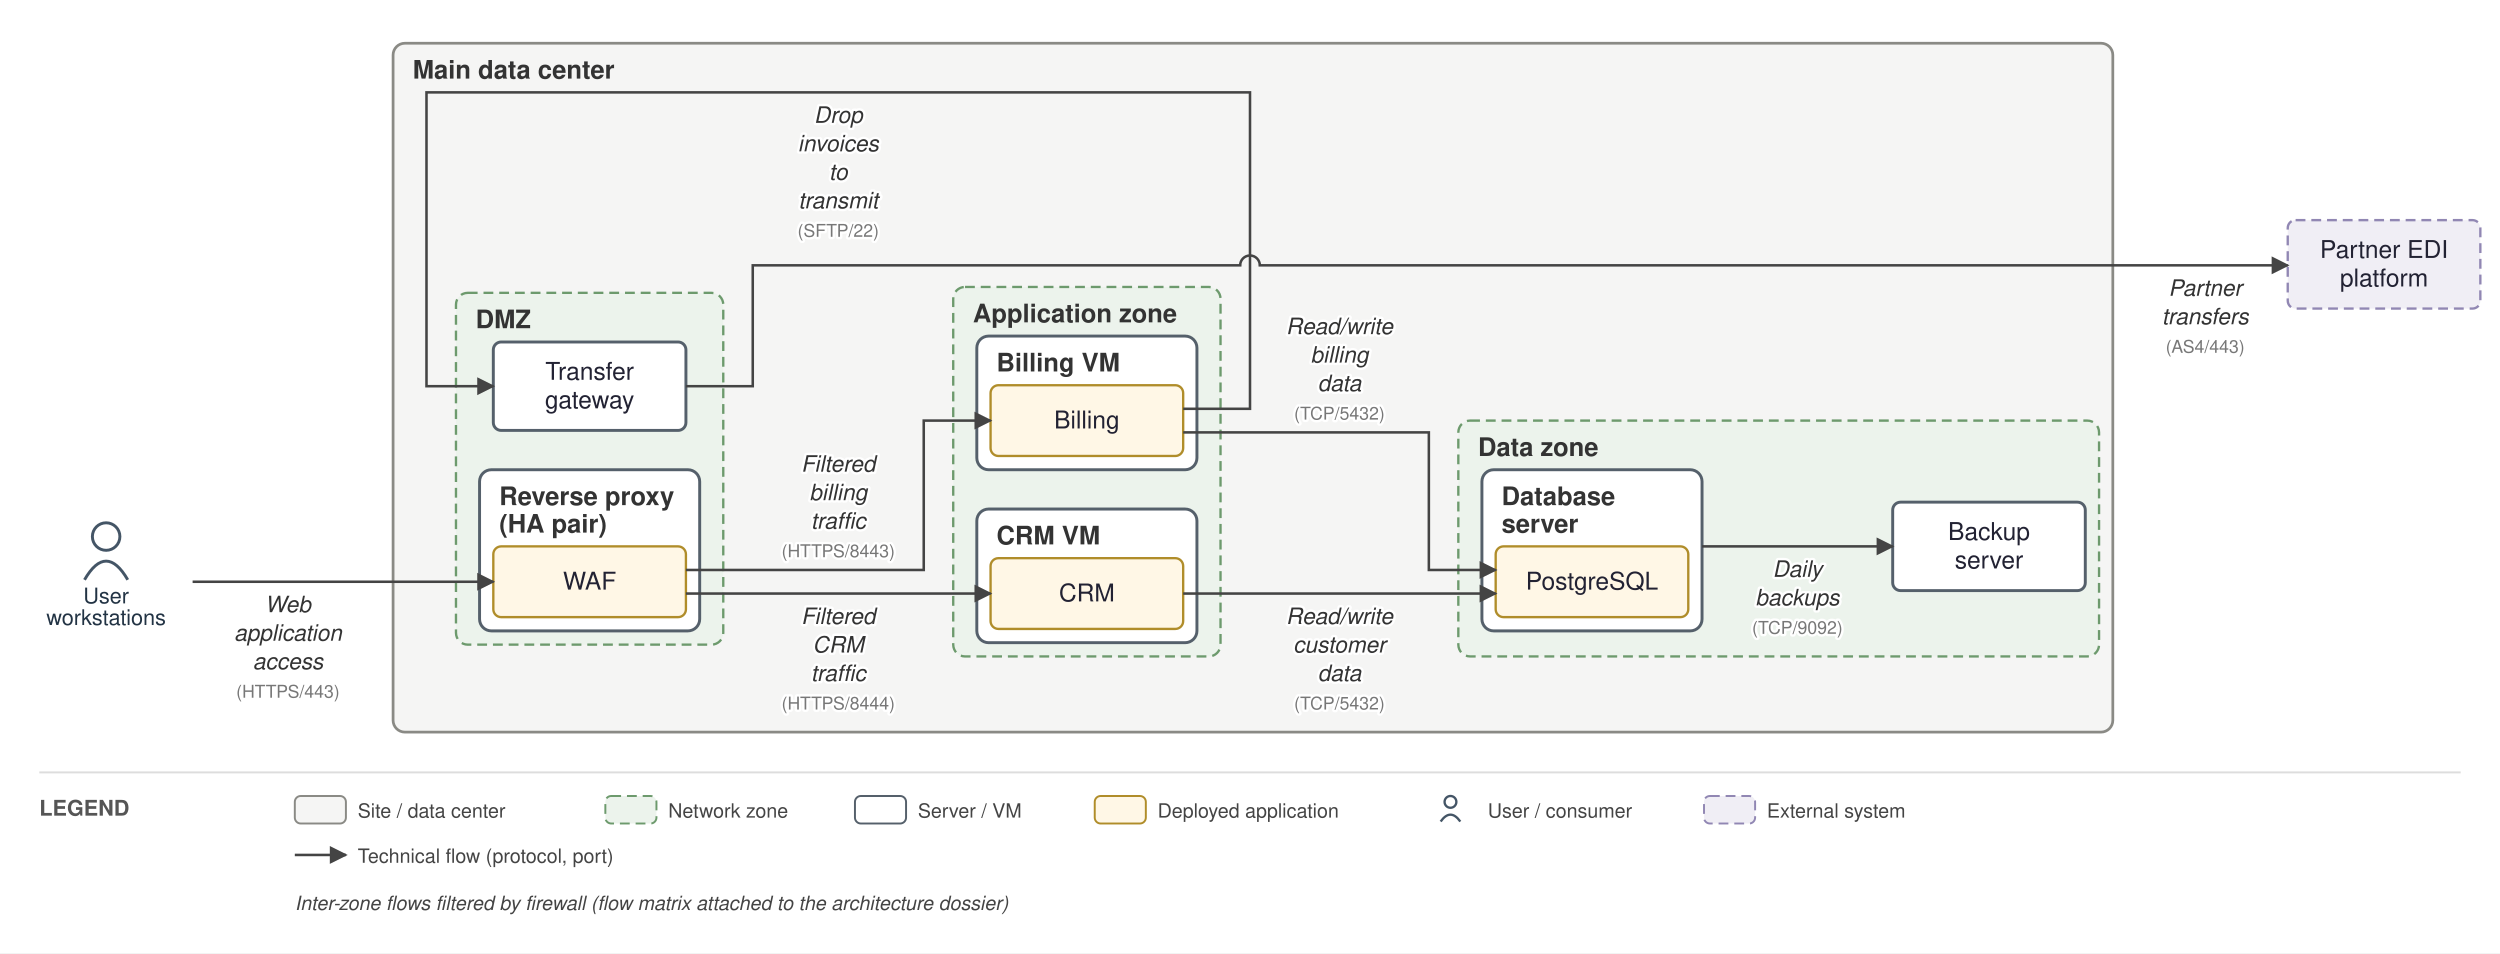
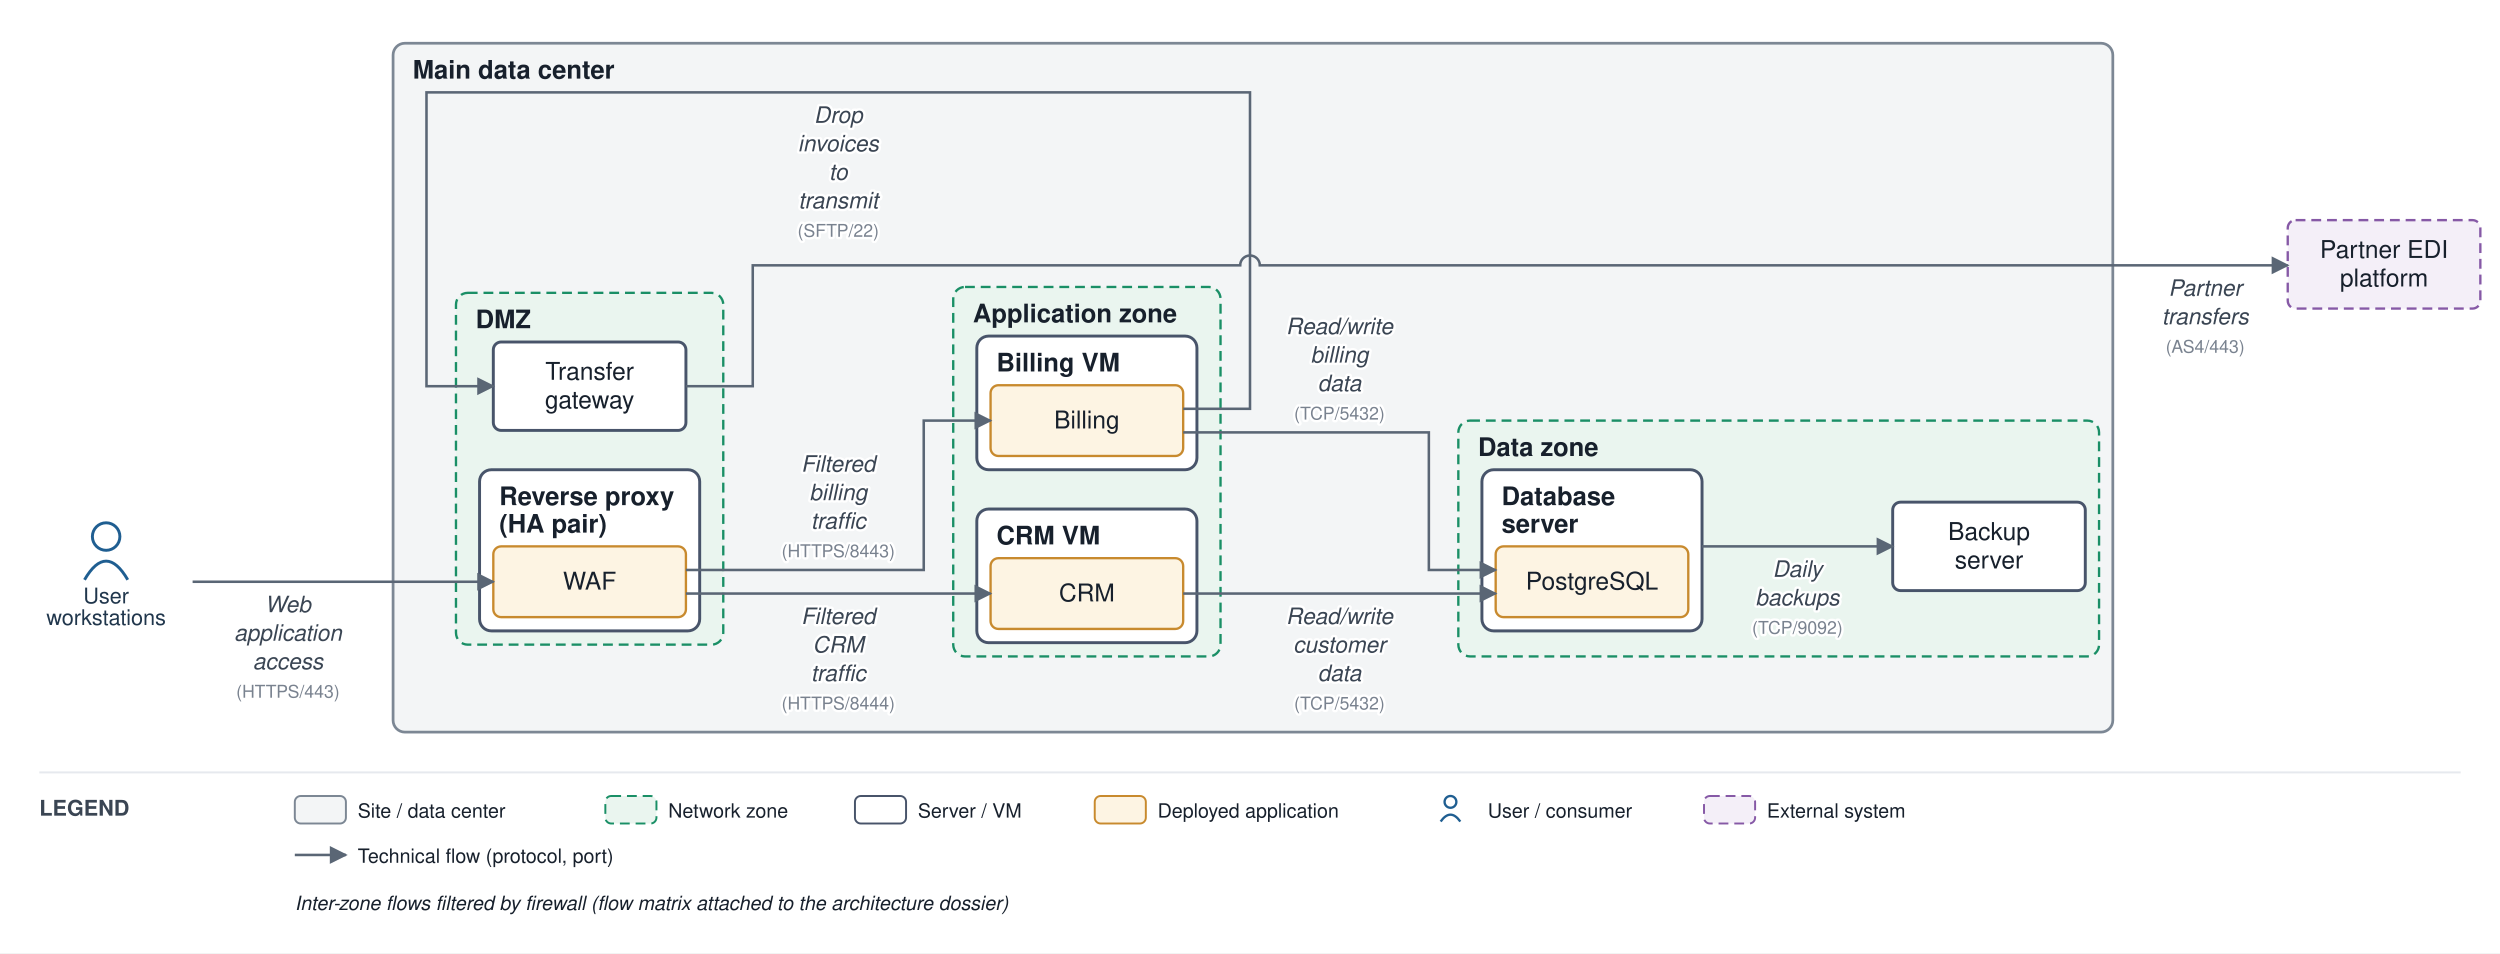
<svg xmlns="http://www.w3.org/2000/svg" viewBox="0 0 1272 485" font-family="Helvetica,Arial,sans-serif">
  <defs>
    <marker id="arr" viewBox="0 0 10 10" refX="9" refY="5" markerWidth="7" markerHeight="7" orient="auto-start-reverse">
-       <path d="M0,0 L10,5 L0,10 z" fill="#444444" />
+       <path d="M0,0 L10,5 L0,10 z" fill="#5a6675" />
    </marker>
  </defs>
-   <rect width="1272" height="485" fill="white" />
-   <rect x="200" y="22" width="875" height="350.5" rx="6" fill="#f5f5f4" stroke="#8a8a85" stroke-width="1.4" />
-   <text x="210" y="40" font-size="13" font-weight="bold" fill="#333">Main data center</text>
-   <rect x="232" y="149" width="136" height="179" rx="6" fill="#ecf3ec" stroke="#6d9a6d" stroke-width="1.2" stroke-dasharray="5 3" />
-   <text x="242" y="167" font-size="13" font-weight="bold" fill="#333">DMZ</text>
-   <rect x="244" y="239" width="112" height="82" rx="6" fill="#ffffff" stroke="#55606b" stroke-width="1.5" />
-   <text x="254" y="257" font-size="13" font-weight="bold" fill="#333">Reverse proxy</text>
-   <text x="254" y="271" font-size="13" font-weight="bold" fill="#333">(HA pair)</text>
-   <rect x="485" y="146" width="136" height="188" rx="6" fill="#ecf3ec" stroke="#6d9a6d" stroke-width="1.2" stroke-dasharray="5 3" />
-   <text x="495" y="164" font-size="13" font-weight="bold" fill="#333">Application zone</text>
-   <rect x="497" y="171" width="112" height="68" rx="6" fill="#ffffff" stroke="#55606b" stroke-width="1.5" />
-   <text x="507" y="189" font-size="13" font-weight="bold" fill="#333">Billing VM</text>
-   <rect x="497" y="259" width="112" height="68" rx="6" fill="#ffffff" stroke="#55606b" stroke-width="1.5" />
-   <text x="507" y="277" font-size="13" font-weight="bold" fill="#333">CRM VM</text>
-   <rect x="742" y="214" width="326" height="120" rx="6" fill="#ecf3ec" stroke="#6d9a6d" stroke-width="1.2" stroke-dasharray="5 3" />
-   <text x="752" y="232" font-size="13" font-weight="bold" fill="#333">Data zone</text>
-   <rect x="754" y="239" width="112" height="82" rx="6" fill="#ffffff" stroke="#55606b" stroke-width="1.5" />
-   <text x="764" y="257" font-size="13" font-weight="bold" fill="#333">Database</text>
-   <text x="764" y="271" font-size="13" font-weight="bold" fill="#333">server</text>
-   <rect x="251" y="278" width="98" height="36" rx="4" fill="#fff7e6" stroke="#b08d2a" stroke-width="1.2" />
-   <text x="300" y="300" font-size="12.5" text-anchor="middle" fill="#222233">WAF</text>
-   <rect x="251" y="174" width="98" height="45" rx="4" fill="#ffffff" stroke="#55606b" stroke-width="1.5" />
-   <text x="300" y="193.25" font-size="12.5" text-anchor="middle" fill="#222233">Transfer</text>
-   <text x="300" y="207.75" font-size="12.5" text-anchor="middle" fill="#222233">gateway</text>
-   <rect x="504" y="196" width="98" height="36" rx="4" fill="#fff7e6" stroke="#b08d2a" stroke-width="1.2" />
-   <text x="553" y="218" font-size="12.5" text-anchor="middle" fill="#222233">Billing</text>
-   <rect x="504" y="284" width="98" height="36" rx="4" fill="#fff7e6" stroke="#b08d2a" stroke-width="1.2" />
-   <text x="553" y="306" font-size="12.5" text-anchor="middle" fill="#222233">CRM</text>
-   <rect x="761" y="278" width="98" height="36" rx="4" fill="#fff7e6" stroke="#b08d2a" stroke-width="1.2" />
-   <text x="810" y="300" font-size="12.5" text-anchor="middle" fill="#222233">PostgreSQL</text>
-   <rect x="963" y="255.5" width="98" height="45" rx="4" fill="#ffffff" stroke="#55606b" stroke-width="1.5" />
-   <text x="1012" y="274.75" font-size="12.5" text-anchor="middle" fill="#222233">Backup</text>
-   <text x="1012" y="289.25" font-size="12.5" text-anchor="middle" fill="#222233">server</text>
-   <circle cx="54" cy="273" r="7" fill="none" stroke="#445566" stroke-width="1.5" />
-   <path d="M 43 295 q 11 -19 22 0" fill="none" stroke="#445566" stroke-width="1.5" />
-   <text x="54" y="307" font-size="11" text-anchor="middle" fill="#223344">User</text>
-   <text x="54" y="318" font-size="11" text-anchor="middle" fill="#223344">workstations</text>
-   <rect x="1164" y="112" width="98" height="45" rx="4" fill="#f0eef5" stroke="#9187b3" stroke-width="1.2" stroke-dasharray="5 3" />
-   <text x="1213" y="131.25" font-size="12.5" text-anchor="middle" fill="#222233">Partner EDI</text>
-   <text x="1213" y="145.75" font-size="12.5" text-anchor="middle" fill="#222233">platform</text>
-   <path d="M 98 296 L 251 296" fill="none" stroke="#444444" stroke-width="1.3" marker-end="url(#arr)" />
-   <text x="146.5" y="311.5" font-size="11.5" text-anchor="middle" fill="#333" font-style="italic" stroke="white" stroke-width="2.5" paint-order="stroke" stroke-linejoin="round">Web</text>
-   <text x="146.5" y="326" font-size="11.5" text-anchor="middle" fill="#333" font-style="italic" stroke="white" stroke-width="2.5" paint-order="stroke" stroke-linejoin="round">application</text>
-   <text x="146.5" y="340.5" font-size="11.5" text-anchor="middle" fill="#333" font-style="italic" stroke="white" stroke-width="2.5" paint-order="stroke" stroke-linejoin="round">access</text>
-   <text x="146.5" y="355" font-size="9" text-anchor="middle" fill="#777" stroke="white" stroke-width="2.5" paint-order="stroke" stroke-linejoin="round">(HTTPS/443)</text>
-   <path d="M 349 290 L 470 290 L 470 214 L 504 214" fill="none" stroke="#444444" stroke-width="1.3" marker-end="url(#arr)" />
-   <text x="426.5" y="240" font-size="11.5" text-anchor="middle" fill="#333" font-style="italic" stroke="white" stroke-width="2.5" paint-order="stroke" stroke-linejoin="round">Filtered</text>
-   <text x="426.5" y="254.5" font-size="11.5" text-anchor="middle" fill="#333" font-style="italic" stroke="white" stroke-width="2.5" paint-order="stroke" stroke-linejoin="round">billing</text>
-   <text x="426.5" y="269" font-size="11.5" text-anchor="middle" fill="#333" font-style="italic" stroke="white" stroke-width="2.5" paint-order="stroke" stroke-linejoin="round">traffic</text>
-   <text x="426.5" y="283.5" font-size="9" text-anchor="middle" fill="#777" stroke="white" stroke-width="2.5" paint-order="stroke" stroke-linejoin="round">(HTTPS/8443)</text>
-   <path d="M 349 302 L 504 302" fill="none" stroke="#444444" stroke-width="1.3" marker-end="url(#arr)" />
-   <text x="426.5" y="317.5" font-size="11.5" text-anchor="middle" fill="#333" font-style="italic" stroke="white" stroke-width="2.5" paint-order="stroke" stroke-linejoin="round">Filtered</text>
-   <text x="426.5" y="332" font-size="11.5" text-anchor="middle" fill="#333" font-style="italic" stroke="white" stroke-width="2.5" paint-order="stroke" stroke-linejoin="round">CRM</text>
-   <text x="426.5" y="346.5" font-size="11.5" text-anchor="middle" fill="#333" font-style="italic" stroke="white" stroke-width="2.5" paint-order="stroke" stroke-linejoin="round">traffic</text>
-   <text x="426.5" y="361" font-size="9" text-anchor="middle" fill="#777" stroke="white" stroke-width="2.5" paint-order="stroke" stroke-linejoin="round">(HTTPS/8444)</text>
-   <path d="M 602 220 L 727 220 L 727 290 L 761 290" fill="none" stroke="#444444" stroke-width="1.3" marker-end="url(#arr)" />
-   <text x="681.5" y="170" font-size="11.5" text-anchor="middle" fill="#333" font-style="italic" stroke="white" stroke-width="2.5" paint-order="stroke" stroke-linejoin="round">Read/write</text>
-   <text x="681.5" y="184.5" font-size="11.5" text-anchor="middle" fill="#333" font-style="italic" stroke="white" stroke-width="2.5" paint-order="stroke" stroke-linejoin="round">billing</text>
-   <text x="681.5" y="199" font-size="11.5" text-anchor="middle" fill="#333" font-style="italic" stroke="white" stroke-width="2.5" paint-order="stroke" stroke-linejoin="round">data</text>
-   <text x="681.5" y="213.5" font-size="9" text-anchor="middle" fill="#777" stroke="white" stroke-width="2.5" paint-order="stroke" stroke-linejoin="round">(TCP/5432)</text>
-   <path d="M 602 302 L 761 302" fill="none" stroke="#444444" stroke-width="1.3" marker-end="url(#arr)" />
-   <text x="681.5" y="317.5" font-size="11.5" text-anchor="middle" fill="#333" font-style="italic" stroke="white" stroke-width="2.5" paint-order="stroke" stroke-linejoin="round">Read/write</text>
-   <text x="681.5" y="332" font-size="11.5" text-anchor="middle" fill="#333" font-style="italic" stroke="white" stroke-width="2.5" paint-order="stroke" stroke-linejoin="round">customer</text>
-   <text x="681.5" y="346.5" font-size="11.5" text-anchor="middle" fill="#333" font-style="italic" stroke="white" stroke-width="2.5" paint-order="stroke" stroke-linejoin="round">data</text>
-   <text x="681.5" y="361" font-size="9" text-anchor="middle" fill="#777" stroke="white" stroke-width="2.5" paint-order="stroke" stroke-linejoin="round">(TCP/5432)</text>
-   <path d="M 602 208 L 636 208 L 636 47 L 217 47 L 217 196.5 L 251 196.5" fill="none" stroke="#444444" stroke-width="1.3" marker-end="url(#arr)" />
-   <text x="426.5" y="62.5" font-size="11.5" text-anchor="middle" fill="#333" font-style="italic" stroke="white" stroke-width="2.5" paint-order="stroke" stroke-linejoin="round">Drop</text>
-   <text x="426.5" y="77" font-size="11.5" text-anchor="middle" fill="#333" font-style="italic" stroke="white" stroke-width="2.5" paint-order="stroke" stroke-linejoin="round">invoices</text>
-   <text x="426.5" y="91.5" font-size="11.5" text-anchor="middle" fill="#333" font-style="italic" stroke="white" stroke-width="2.5" paint-order="stroke" stroke-linejoin="round">to</text>
-   <text x="426.5" y="106" font-size="11.5" text-anchor="middle" fill="#333" font-style="italic" stroke="white" stroke-width="2.5" paint-order="stroke" stroke-linejoin="round">transmit</text>
-   <text x="426.5" y="120.5" font-size="9" text-anchor="middle" fill="#777" stroke="white" stroke-width="2.5" paint-order="stroke" stroke-linejoin="round">(SFTP/22)</text>
-   <path d="M 349 196.5 L 383 196.5 L 383 135 L 631 135 A 5 5 0 0 1 641 135 L 1164 135" fill="none" stroke="#444444" stroke-width="1.3" marker-end="url(#arr)" />
-   <text x="1122" y="150.5" font-size="11.5" text-anchor="middle" fill="#333" font-style="italic" stroke="white" stroke-width="2.5" paint-order="stroke" stroke-linejoin="round">Partner</text>
-   <text x="1122" y="165" font-size="11.5" text-anchor="middle" fill="#333" font-style="italic" stroke="white" stroke-width="2.5" paint-order="stroke" stroke-linejoin="round">transfers</text>
-   <text x="1122" y="179.5" font-size="9" text-anchor="middle" fill="#777" stroke="white" stroke-width="2.5" paint-order="stroke" stroke-linejoin="round">(AS4/443)</text>
-   <path d="M 866 278 L 963 278" fill="none" stroke="#444444" stroke-width="1.3" marker-end="url(#arr)" />
-   <text x="914.5" y="293.5" font-size="11.5" text-anchor="middle" fill="#333" font-style="italic" stroke="white" stroke-width="2.5" paint-order="stroke" stroke-linejoin="round">Daily</text>
-   <text x="914.5" y="308" font-size="11.5" text-anchor="middle" fill="#333" font-style="italic" stroke="white" stroke-width="2.5" paint-order="stroke" stroke-linejoin="round">backups</text>
-   <text x="914.5" y="322.5" font-size="9" text-anchor="middle" fill="#777" stroke="white" stroke-width="2.5" paint-order="stroke" stroke-linejoin="round">(TCP/9092)</text>
-   <line x1="20" y1="393" x2="1252" y2="393" stroke="#ddd" stroke-width="1" />
-   <text x="20" y="415" font-size="11" font-weight="bold" fill="#555">LEGEND</text>
-   <rect x="150" y="405" width="26" height="14" rx="3" fill="#f5f5f4" stroke="#8a8a85" />
-   <text x="182" y="416" font-size="10" fill="#444">Site / data center</text>
-   <rect x="308" y="405" width="26" height="14" rx="3" fill="#ecf3ec" stroke="#6d9a6d" stroke-dasharray="5 3" />
-   <text x="340" y="416" font-size="10" fill="#444">Network zone</text>
-   <rect x="435" y="405" width="26" height="14" rx="3" fill="#ffffff" stroke="#55606b" />
-   <text x="467" y="416" font-size="10" fill="#444">Server / VM</text>
-   <rect x="557" y="405" width="26" height="14" rx="3" fill="#fff7e6" stroke="#b08d2a" />
-   <text x="589" y="416" font-size="10" fill="#444">Deployed application</text>
-   <circle cx="738" cy="408" r="3" fill="none" stroke="#445566" stroke-width="1.2" />
-   <path d="M 733 418 q 5 -7 10 0" fill="none" stroke="#445566" stroke-width="1.2" />
-   <text x="757" y="416" font-size="10" fill="#444">User / consumer</text>
-   <rect x="867" y="405" width="26" height="14" rx="3" fill="#f0eef5" stroke="#9187b3" stroke-dasharray="5 3" />
-   <text x="899" y="416" font-size="10" fill="#444">External system</text>
-   <line x1="150" y1="435" x2="176" y2="435" stroke="#444444" stroke-width="1.3" marker-end="url(#arr)" />
-   <text x="182" y="439" font-size="10" fill="#444">Technical flow (protocol, port)</text>
-   <text x="150" y="463" font-size="10" fill="#444" font-style="italic">Inter-zone flows filtered by firewall (flow matrix attached to the architecture dossier)</text>
+   <rect width="1272" height="485" fill="#ffffff" />
+   <rect x="200" y="22" width="875" height="350.5" rx="6" fill="#f3f5f6" stroke="#7c8794" stroke-width="1.4" />
+   <text x="210" y="40" font-size="13" font-weight="bold" fill="#17202c">Main data center</text>
+   <rect x="232" y="149" width="136" height="179" rx="6" fill="#eaf5ef" stroke="#1a8f66" stroke-width="1.2" stroke-dasharray="5 3" />
+   <text x="242" y="167" font-size="13" font-weight="bold" fill="#17202c">DMZ</text>
+   <rect x="244" y="239" width="112" height="82" rx="6" fill="#ffffff" stroke="#48546a" stroke-width="1.5" />
+   <text x="254" y="257" font-size="13" font-weight="bold" fill="#17202c">Reverse proxy</text>
+   <text x="254" y="271" font-size="13" font-weight="bold" fill="#17202c">(HA pair)</text>
+   <rect x="485" y="146" width="136" height="188" rx="6" fill="#eaf5ef" stroke="#1a8f66" stroke-width="1.2" stroke-dasharray="5 3" />
+   <text x="495" y="164" font-size="13" font-weight="bold" fill="#17202c">Application zone</text>
+   <rect x="497" y="171" width="112" height="68" rx="6" fill="#ffffff" stroke="#48546a" stroke-width="1.5" />
+   <text x="507" y="189" font-size="13" font-weight="bold" fill="#17202c">Billing VM</text>
+   <rect x="497" y="259" width="112" height="68" rx="6" fill="#ffffff" stroke="#48546a" stroke-width="1.5" />
+   <text x="507" y="277" font-size="13" font-weight="bold" fill="#17202c">CRM VM</text>
+   <rect x="742" y="214" width="326" height="120" rx="6" fill="#eaf5ef" stroke="#1a8f66" stroke-width="1.2" stroke-dasharray="5 3" />
+   <text x="752" y="232" font-size="13" font-weight="bold" fill="#17202c">Data zone</text>
+   <rect x="754" y="239" width="112" height="82" rx="6" fill="#ffffff" stroke="#48546a" stroke-width="1.5" />
+   <text x="764" y="257" font-size="13" font-weight="bold" fill="#17202c">Database</text>
+   <text x="764" y="271" font-size="13" font-weight="bold" fill="#17202c">server</text>
+   <rect x="251" y="278" width="98" height="36" rx="4" fill="#fdf4e3" stroke="#c88a2e" stroke-width="1.2" />
+   <text x="300" y="300" font-size="12.5" text-anchor="middle" fill="#17202c">WAF</text>
+   <rect x="251" y="174" width="98" height="45" rx="4" fill="#ffffff" stroke="#48546a" stroke-width="1.5" />
+   <text x="300" y="193.25" font-size="12.5" text-anchor="middle" fill="#17202c">Transfer</text>
+   <text x="300" y="207.75" font-size="12.5" text-anchor="middle" fill="#17202c">gateway</text>
+   <rect x="504" y="196" width="98" height="36" rx="4" fill="#fdf4e3" stroke="#c88a2e" stroke-width="1.2" />
+   <text x="553" y="218" font-size="12.5" text-anchor="middle" fill="#17202c">Billing</text>
+   <rect x="504" y="284" width="98" height="36" rx="4" fill="#fdf4e3" stroke="#c88a2e" stroke-width="1.2" />
+   <text x="553" y="306" font-size="12.5" text-anchor="middle" fill="#17202c">CRM</text>
+   <rect x="761" y="278" width="98" height="36" rx="4" fill="#fdf4e3" stroke="#c88a2e" stroke-width="1.2" />
+   <text x="810" y="300" font-size="12.5" text-anchor="middle" fill="#17202c">PostgreSQL</text>
+   <rect x="963" y="255.5" width="98" height="45" rx="4" fill="#ffffff" stroke="#48546a" stroke-width="1.5" />
+   <text x="1012" y="274.75" font-size="12.5" text-anchor="middle" fill="#17202c">Backup</text>
+   <text x="1012" y="289.25" font-size="12.5" text-anchor="middle" fill="#17202c">server</text>
+   <circle cx="54" cy="273" r="7" fill="none" stroke="#1f5e91" stroke-width="1.5" />
+   <path d="M 43 295 q 11 -19 22 0" fill="none" stroke="#1f5e91" stroke-width="1.5" />
+   <text x="54" y="307" font-size="11" text-anchor="middle" fill="#20364c">User</text>
+   <text x="54" y="318" font-size="11" text-anchor="middle" fill="#20364c">workstations</text>
+   <rect x="1164" y="112" width="98" height="45" rx="4" fill="#f4eff8" stroke="#8659a6" stroke-width="1.2" stroke-dasharray="5 3" />
+   <text x="1213" y="131.25" font-size="12.5" text-anchor="middle" fill="#17202c">Partner EDI</text>
+   <text x="1213" y="145.75" font-size="12.5" text-anchor="middle" fill="#17202c">platform</text>
+   <path d="M 98 296 L 251 296" fill="none" stroke="#5a6675" stroke-width="1.3" marker-end="url(#arr)" />
+   <text x="146.5" y="311.5" font-size="11.5" text-anchor="middle" fill="#3a4553" font-style="italic" stroke="#ffffff" stroke-width="2.5" paint-order="stroke" stroke-linejoin="round">Web</text>
+   <text x="146.5" y="326" font-size="11.5" text-anchor="middle" fill="#3a4553" font-style="italic" stroke="#ffffff" stroke-width="2.5" paint-order="stroke" stroke-linejoin="round">application</text>
+   <text x="146.5" y="340.5" font-size="11.5" text-anchor="middle" fill="#3a4553" font-style="italic" stroke="#ffffff" stroke-width="2.5" paint-order="stroke" stroke-linejoin="round">access</text>
+   <text x="146.5" y="355" font-size="9" text-anchor="middle" fill="#79828f" stroke="#ffffff" stroke-width="2.5" paint-order="stroke" stroke-linejoin="round">(HTTPS/443)</text>
+   <path d="M 349 290 L 470 290 L 470 214 L 504 214" fill="none" stroke="#5a6675" stroke-width="1.3" marker-end="url(#arr)" />
+   <text x="426.5" y="240" font-size="11.5" text-anchor="middle" fill="#3a4553" font-style="italic" stroke="#ffffff" stroke-width="2.5" paint-order="stroke" stroke-linejoin="round">Filtered</text>
+   <text x="426.5" y="254.5" font-size="11.5" text-anchor="middle" fill="#3a4553" font-style="italic" stroke="#ffffff" stroke-width="2.5" paint-order="stroke" stroke-linejoin="round">billing</text>
+   <text x="426.5" y="269" font-size="11.5" text-anchor="middle" fill="#3a4553" font-style="italic" stroke="#ffffff" stroke-width="2.5" paint-order="stroke" stroke-linejoin="round">traffic</text>
+   <text x="426.5" y="283.5" font-size="9" text-anchor="middle" fill="#79828f" stroke="#ffffff" stroke-width="2.5" paint-order="stroke" stroke-linejoin="round">(HTTPS/8443)</text>
+   <path d="M 349 302 L 504 302" fill="none" stroke="#5a6675" stroke-width="1.3" marker-end="url(#arr)" />
+   <text x="426.5" y="317.5" font-size="11.5" text-anchor="middle" fill="#3a4553" font-style="italic" stroke="#ffffff" stroke-width="2.5" paint-order="stroke" stroke-linejoin="round">Filtered</text>
+   <text x="426.5" y="332" font-size="11.5" text-anchor="middle" fill="#3a4553" font-style="italic" stroke="#ffffff" stroke-width="2.5" paint-order="stroke" stroke-linejoin="round">CRM</text>
+   <text x="426.5" y="346.5" font-size="11.5" text-anchor="middle" fill="#3a4553" font-style="italic" stroke="#ffffff" stroke-width="2.5" paint-order="stroke" stroke-linejoin="round">traffic</text>
+   <text x="426.5" y="361" font-size="9" text-anchor="middle" fill="#79828f" stroke="#ffffff" stroke-width="2.5" paint-order="stroke" stroke-linejoin="round">(HTTPS/8444)</text>
+   <path d="M 602 220 L 727 220 L 727 290 L 761 290" fill="none" stroke="#5a6675" stroke-width="1.3" marker-end="url(#arr)" />
+   <text x="681.5" y="170" font-size="11.5" text-anchor="middle" fill="#3a4553" font-style="italic" stroke="#ffffff" stroke-width="2.5" paint-order="stroke" stroke-linejoin="round">Read/write</text>
+   <text x="681.5" y="184.5" font-size="11.5" text-anchor="middle" fill="#3a4553" font-style="italic" stroke="#ffffff" stroke-width="2.5" paint-order="stroke" stroke-linejoin="round">billing</text>
+   <text x="681.5" y="199" font-size="11.5" text-anchor="middle" fill="#3a4553" font-style="italic" stroke="#ffffff" stroke-width="2.5" paint-order="stroke" stroke-linejoin="round">data</text>
+   <text x="681.5" y="213.5" font-size="9" text-anchor="middle" fill="#79828f" stroke="#ffffff" stroke-width="2.5" paint-order="stroke" stroke-linejoin="round">(TCP/5432)</text>
+   <path d="M 602 302 L 761 302" fill="none" stroke="#5a6675" stroke-width="1.3" marker-end="url(#arr)" />
+   <text x="681.5" y="317.5" font-size="11.5" text-anchor="middle" fill="#3a4553" font-style="italic" stroke="#ffffff" stroke-width="2.5" paint-order="stroke" stroke-linejoin="round">Read/write</text>
+   <text x="681.5" y="332" font-size="11.5" text-anchor="middle" fill="#3a4553" font-style="italic" stroke="#ffffff" stroke-width="2.5" paint-order="stroke" stroke-linejoin="round">customer</text>
+   <text x="681.5" y="346.5" font-size="11.5" text-anchor="middle" fill="#3a4553" font-style="italic" stroke="#ffffff" stroke-width="2.5" paint-order="stroke" stroke-linejoin="round">data</text>
+   <text x="681.5" y="361" font-size="9" text-anchor="middle" fill="#79828f" stroke="#ffffff" stroke-width="2.5" paint-order="stroke" stroke-linejoin="round">(TCP/5432)</text>
+   <path d="M 602 208 L 636 208 L 636 47 L 217 47 L 217 196.5 L 251 196.5" fill="none" stroke="#5a6675" stroke-width="1.3" marker-end="url(#arr)" />
+   <text x="426.5" y="62.5" font-size="11.5" text-anchor="middle" fill="#3a4553" font-style="italic" stroke="#ffffff" stroke-width="2.5" paint-order="stroke" stroke-linejoin="round">Drop</text>
+   <text x="426.5" y="77" font-size="11.5" text-anchor="middle" fill="#3a4553" font-style="italic" stroke="#ffffff" stroke-width="2.5" paint-order="stroke" stroke-linejoin="round">invoices</text>
+   <text x="426.5" y="91.5" font-size="11.5" text-anchor="middle" fill="#3a4553" font-style="italic" stroke="#ffffff" stroke-width="2.5" paint-order="stroke" stroke-linejoin="round">to</text>
+   <text x="426.5" y="106" font-size="11.5" text-anchor="middle" fill="#3a4553" font-style="italic" stroke="#ffffff" stroke-width="2.5" paint-order="stroke" stroke-linejoin="round">transmit</text>
+   <text x="426.5" y="120.5" font-size="9" text-anchor="middle" fill="#79828f" stroke="#ffffff" stroke-width="2.5" paint-order="stroke" stroke-linejoin="round">(SFTP/22)</text>
+   <path d="M 349 196.5 L 383 196.5 L 383 135 L 631 135 A 5 5 0 0 1 641 135 L 1164 135" fill="none" stroke="#5a6675" stroke-width="1.3" marker-end="url(#arr)" />
+   <text x="1122" y="150.5" font-size="11.5" text-anchor="middle" fill="#3a4553" font-style="italic" stroke="#ffffff" stroke-width="2.5" paint-order="stroke" stroke-linejoin="round">Partner</text>
+   <text x="1122" y="165" font-size="11.5" text-anchor="middle" fill="#3a4553" font-style="italic" stroke="#ffffff" stroke-width="2.5" paint-order="stroke" stroke-linejoin="round">transfers</text>
+   <text x="1122" y="179.5" font-size="9" text-anchor="middle" fill="#79828f" stroke="#ffffff" stroke-width="2.5" paint-order="stroke" stroke-linejoin="round">(AS4/443)</text>
+   <path d="M 866 278 L 963 278" fill="none" stroke="#5a6675" stroke-width="1.3" marker-end="url(#arr)" />
+   <text x="914.5" y="293.5" font-size="11.5" text-anchor="middle" fill="#3a4553" font-style="italic" stroke="#ffffff" stroke-width="2.5" paint-order="stroke" stroke-linejoin="round">Daily</text>
+   <text x="914.5" y="308" font-size="11.5" text-anchor="middle" fill="#3a4553" font-style="italic" stroke="#ffffff" stroke-width="2.5" paint-order="stroke" stroke-linejoin="round">backups</text>
+   <text x="914.5" y="322.5" font-size="9" text-anchor="middle" fill="#79828f" stroke="#ffffff" stroke-width="2.5" paint-order="stroke" stroke-linejoin="round">(TCP/9092)</text>
+   <line x1="20" y1="393" x2="1252" y2="393" stroke="#e6e9ee" stroke-width="1" />
+   <text x="20" y="415" font-size="11" font-weight="bold" fill="#3a4553">LEGEND</text>
+   <rect x="150" y="405" width="26" height="14" rx="3" fill="#f3f5f6" stroke="#7c8794" />
+   <text x="182" y="416" font-size="10" fill="#17202c">Site / data center</text>
+   <rect x="308" y="405" width="26" height="14" rx="3" fill="#eaf5ef" stroke="#1a8f66" stroke-dasharray="5 3" />
+   <text x="340" y="416" font-size="10" fill="#17202c">Network zone</text>
+   <rect x="435" y="405" width="26" height="14" rx="3" fill="#ffffff" stroke="#48546a" />
+   <text x="467" y="416" font-size="10" fill="#17202c">Server / VM</text>
+   <rect x="557" y="405" width="26" height="14" rx="3" fill="#fdf4e3" stroke="#c88a2e" />
+   <text x="589" y="416" font-size="10" fill="#17202c">Deployed application</text>
+   <circle cx="738" cy="408" r="3" fill="none" stroke="#1f5e91" stroke-width="1.2" />
+   <path d="M 733 418 q 5 -7 10 0" fill="none" stroke="#1f5e91" stroke-width="1.2" />
+   <text x="757" y="416" font-size="10" fill="#17202c">User / consumer</text>
+   <rect x="867" y="405" width="26" height="14" rx="3" fill="#f4eff8" stroke="#8659a6" stroke-dasharray="5 3" />
+   <text x="899" y="416" font-size="10" fill="#17202c">External system</text>
+   <line x1="150" y1="435" x2="176" y2="435" stroke="#5a6675" stroke-width="1.3" marker-end="url(#arr)" />
+   <text x="182" y="439" font-size="10" fill="#17202c">Technical flow (protocol, port)</text>
+   <text x="150" y="463" font-size="10" fill="#17202c" font-style="italic">Inter-zone flows filtered by firewall (flow matrix attached to the architecture dossier)</text>
</svg>
